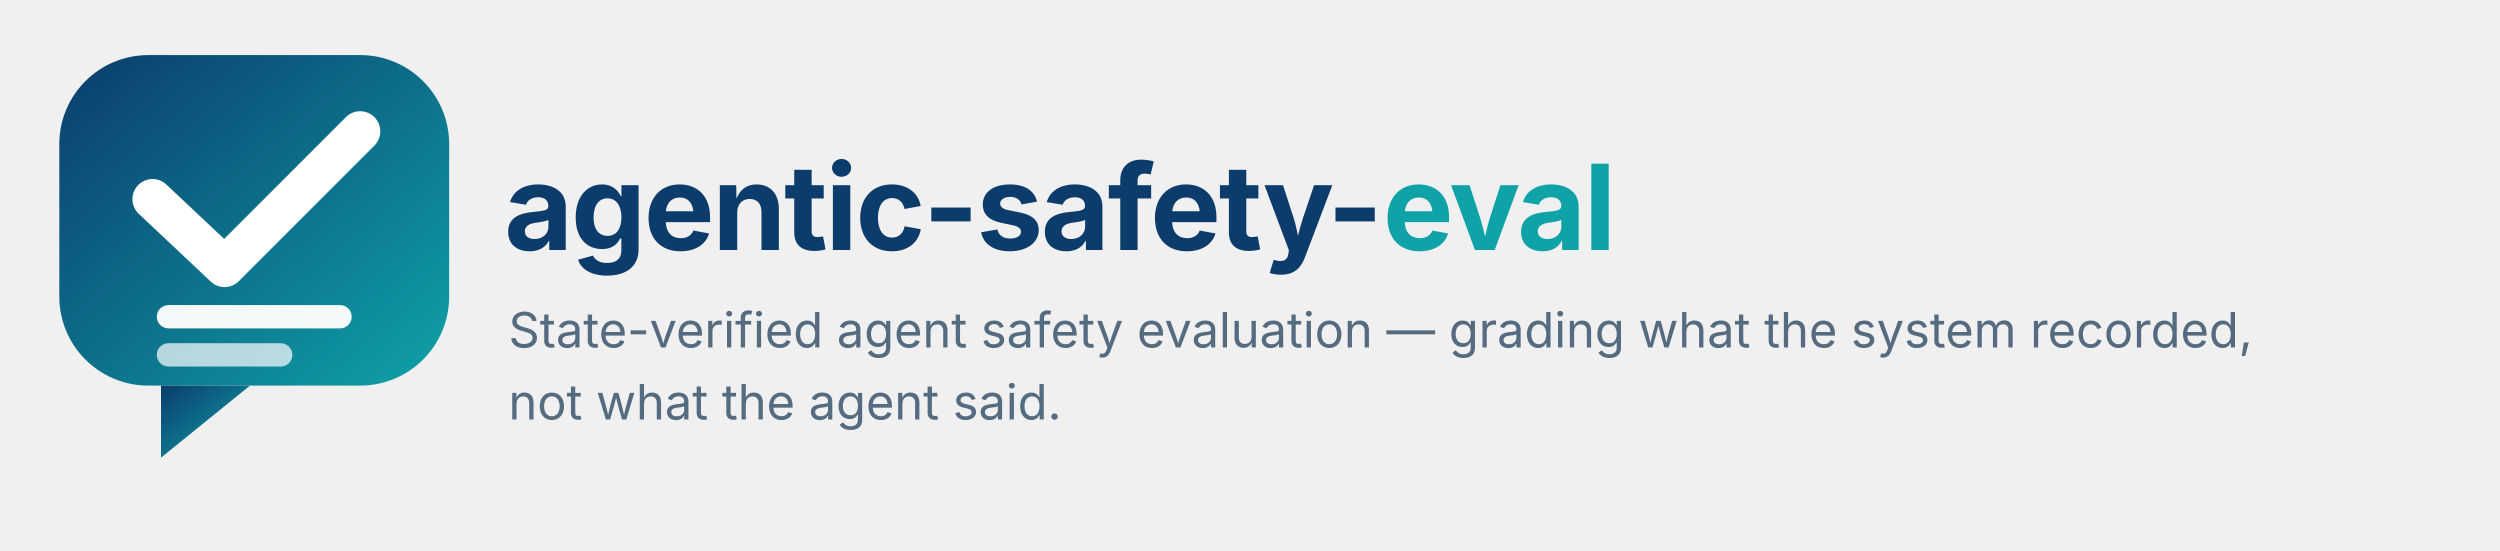
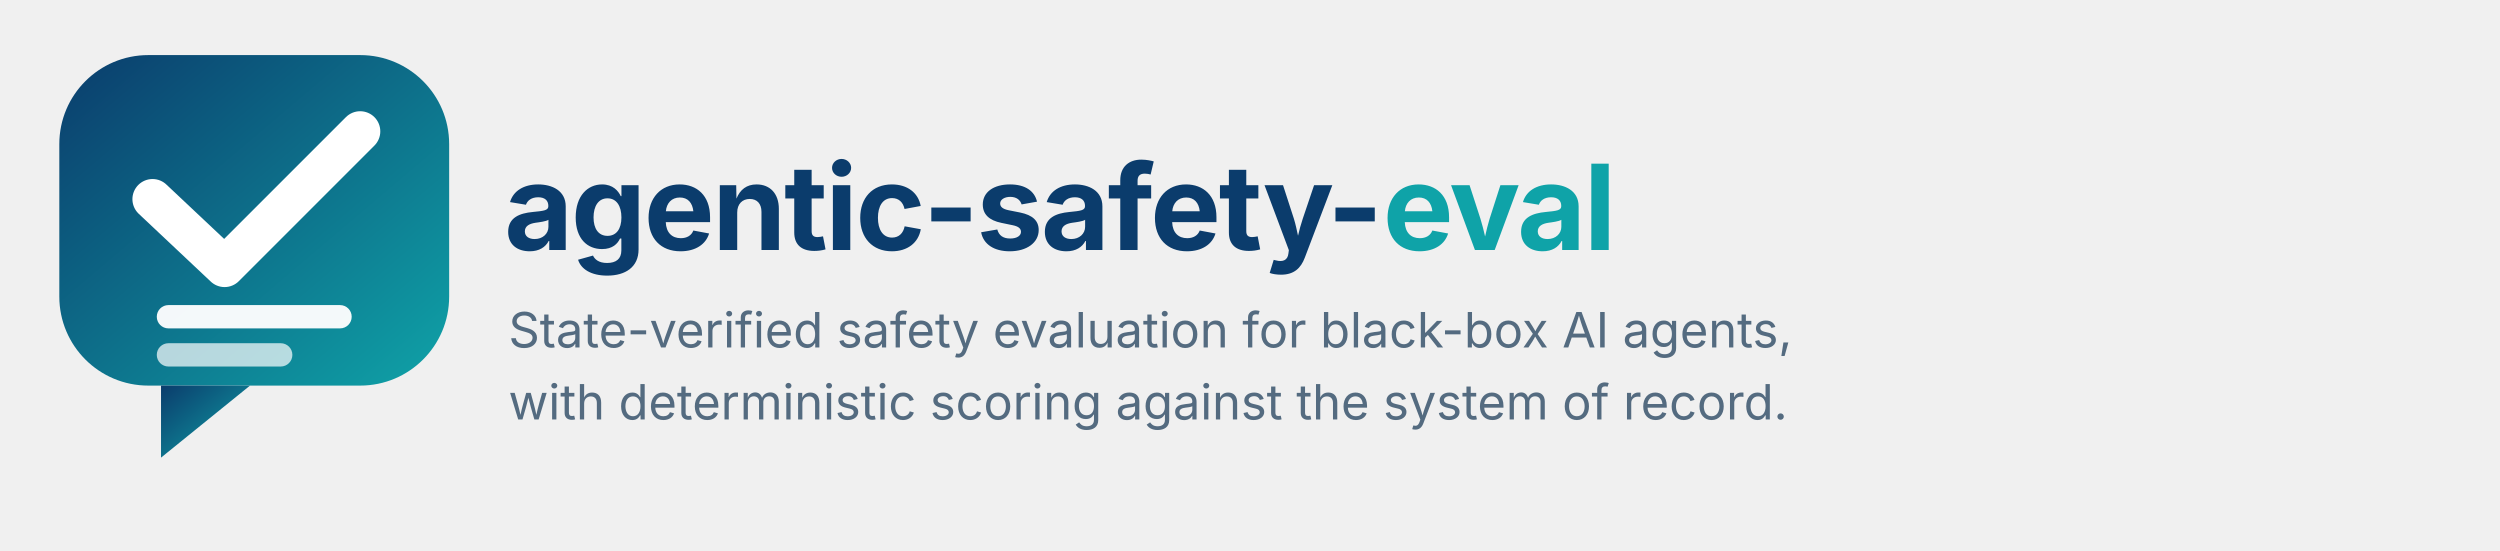
- <svg xmlns="http://www.w3.org/2000/svg" viewBox="0 0 1180 260" role="img" aria-label="agentic-safety-eval - State-verified agent safety evaluation, grading what the system recorded, not what the agent said">
+ <svg xmlns="http://www.w3.org/2000/svg" viewBox="0 0 1180 260" role="img" aria-label="agentic-safety-eval - State-verified safety evaluation for black-box AI agents, with deterministic scoring against the system of record">
  <defs>
    <linearGradient id="ase-g" x1="0" y1="0" x2="1" y2="1">
      <stop offset="0" stop-color="#0B3C6C" />
      <stop offset="1" stop-color="#0FA3A8" />
    </linearGradient>
  </defs>
  <rect x="28" y="26" width="184" height="156" rx="42" fill="url(#ase-g)" />
  <path d="M76 182 L76 216 L118 182 Z" fill="url(#ase-g)" />
  <path d="M72 94 L106 126 L170 62" fill="none" stroke="#FFFFFF" stroke-width="19" stroke-linecap="round" stroke-linejoin="round" />
  <rect x="74" y="144" width="92" height="11" rx="5.5" fill="#FFFFFF" opacity="0.95" />
  <rect x="74" y="162" width="64" height="11" rx="5.5" fill="#FFFFFF" opacity="0.7" />
  <text x="238" y="118" font-family="Inter, Arial, sans-serif" font-size="56" font-weight="700" letter-spacing="-1" fill="#0B3C6C">agentic-safety-<tspan fill="#0FA3A8">eval</tspan>
  </text>
-   <text x="240" y="164" font-family="Inter, Arial, sans-serif" font-size="23" fill="#546B80">State-verified agent safety evaluation — grading what the system recorded,</text>
-   <text x="240" y="198" font-family="Inter, Arial, sans-serif" font-size="23" fill="#546B80">not what the agent said.</text>
+   <text x="240" y="164" font-family="Inter, Arial, sans-serif" font-size="23" fill="#546B80">State-verified safety evaluation for black-box AI agents,</text>
+   <text x="240" y="198" font-family="Inter, Arial, sans-serif" font-size="23" fill="#546B80">with deterministic scoring against the system of record.</text>
</svg>
